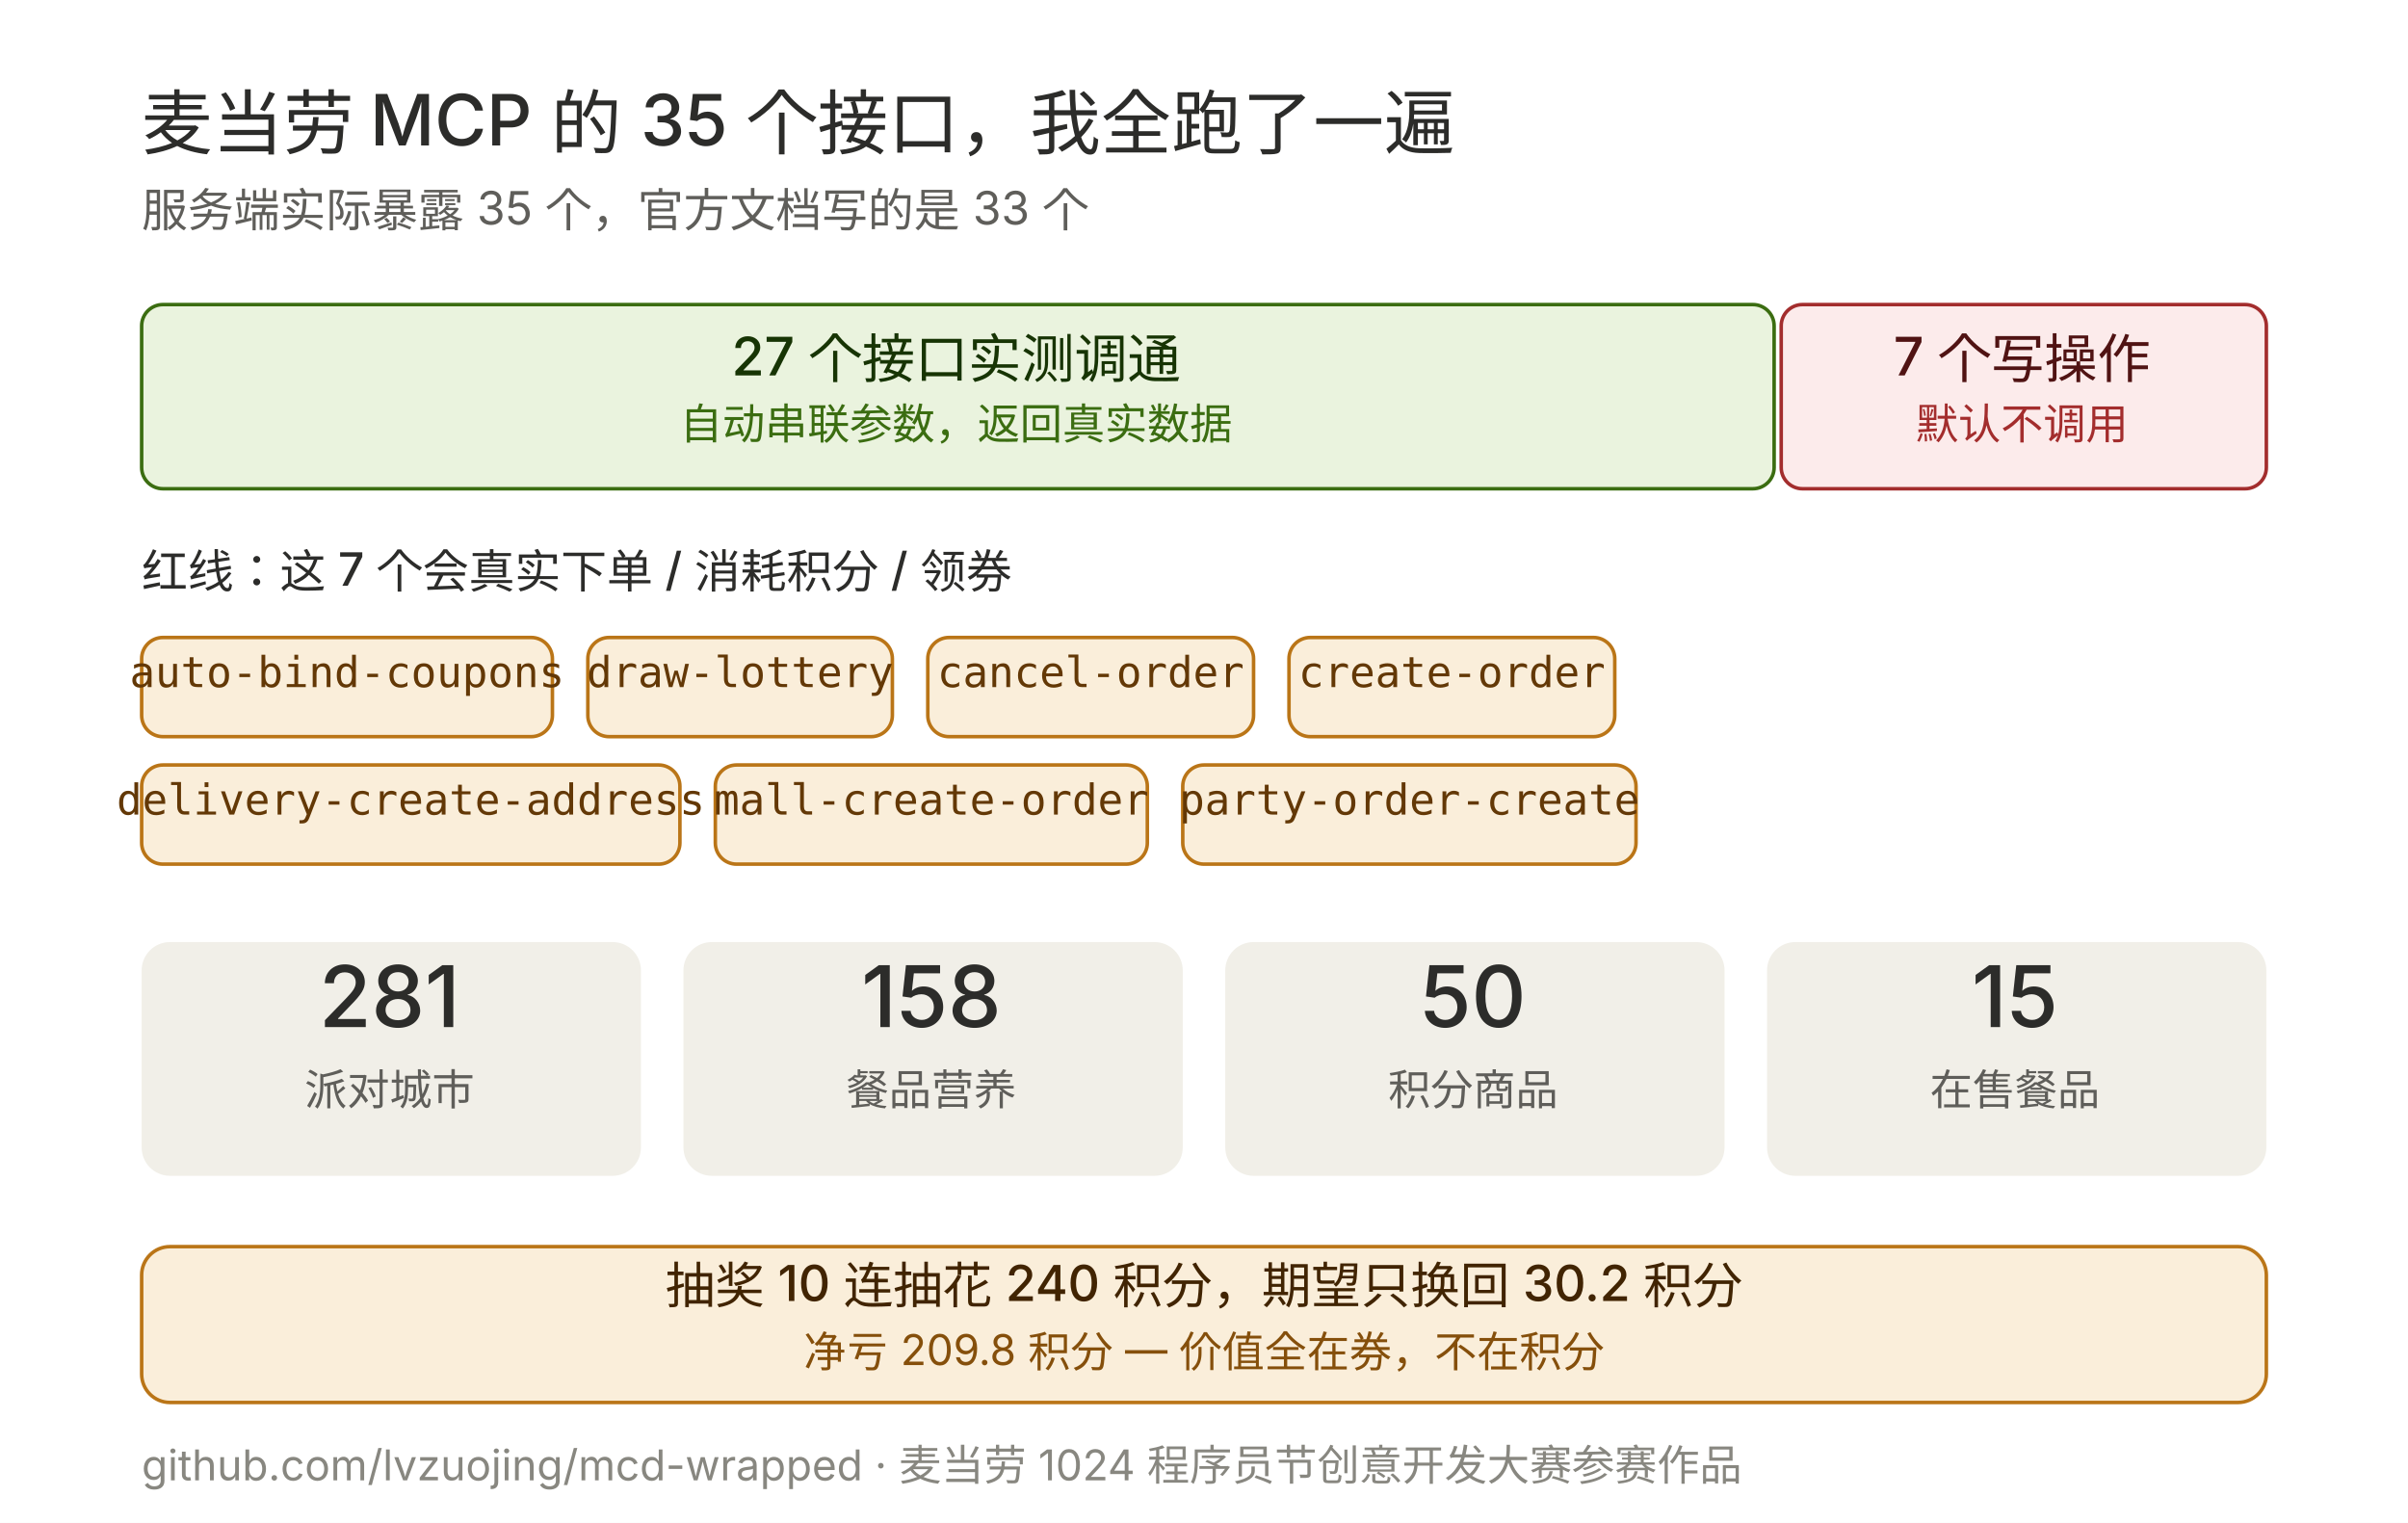
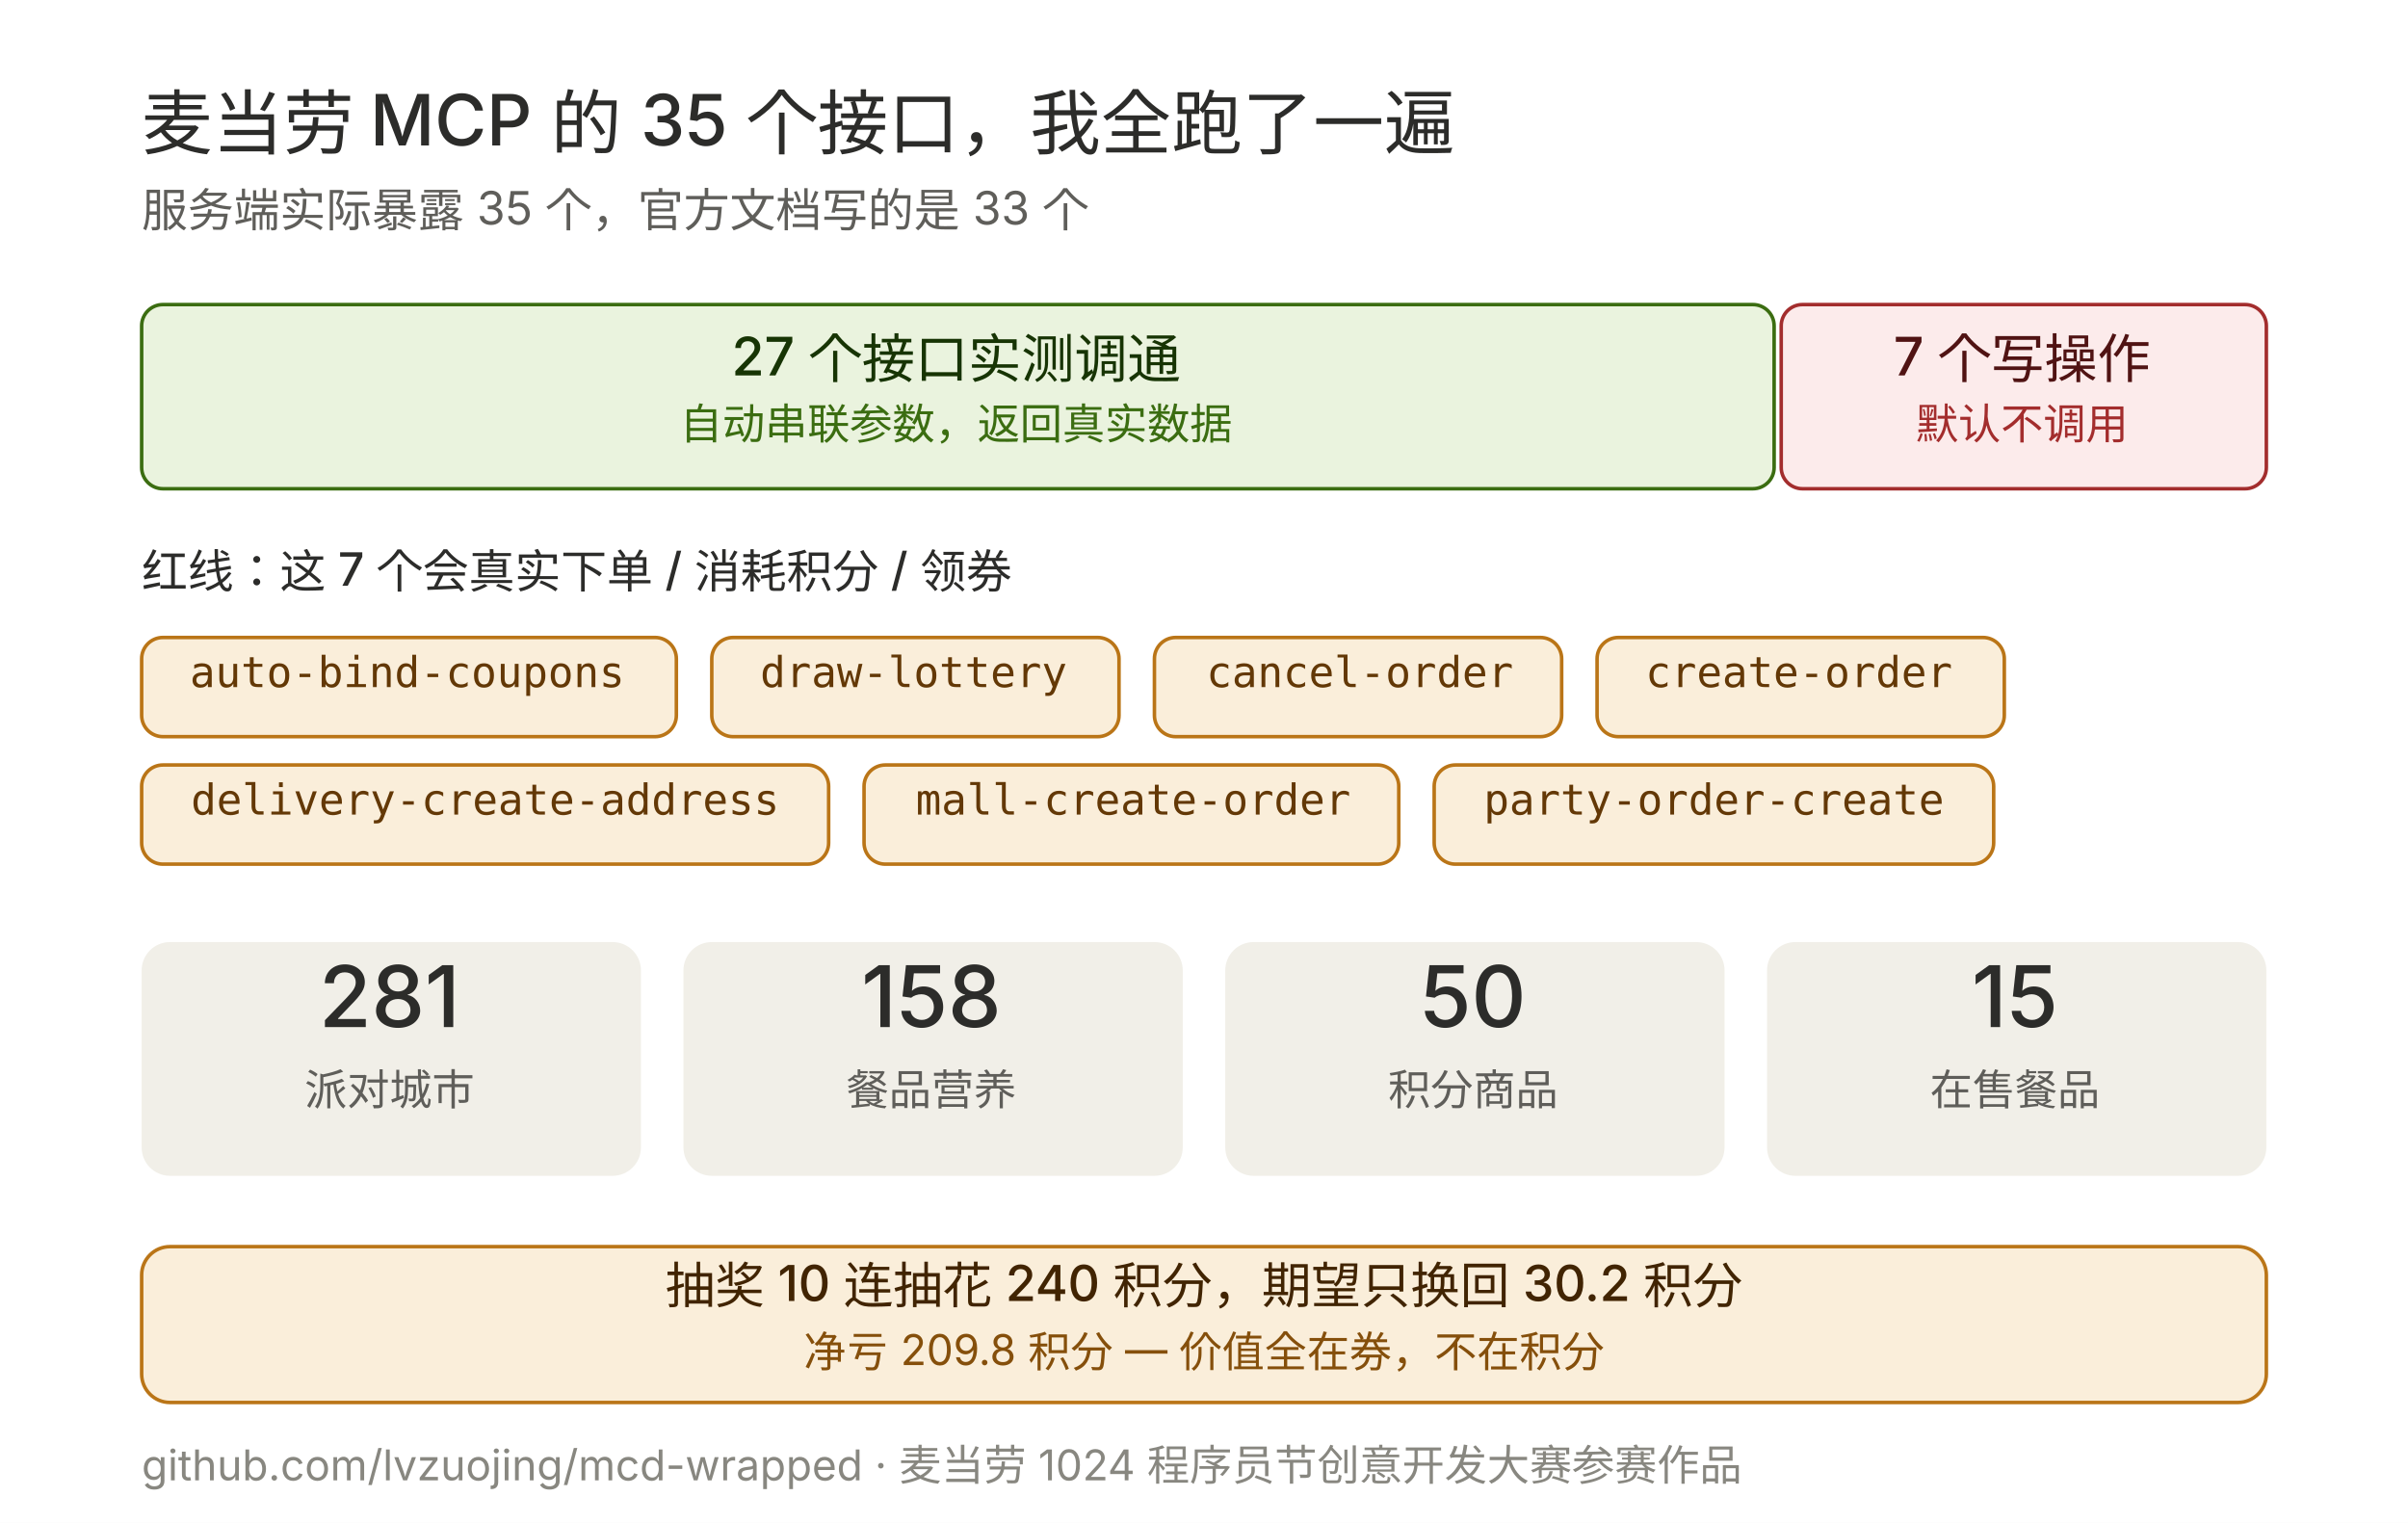
<svg xmlns="http://www.w3.org/2000/svg" viewBox="0 0 680 430" width="680" height="430" role="img">
  <rect width="680" height="430" fill="#FFFFFF" />
  <text x="40" y="42" font-family="-apple-system, BlinkMacSystemFont, 'PingFang SC', sans-serif" font-size="20" font-weight="500" fill="#2C2C2A">麦当劳 MCP 的 35 个接口，我全跑了一遍</text>
  <text x="40" y="64" font-family="-apple-system, BlinkMacSystemFont, 'PingFang SC', sans-serif" font-size="13" fill="#5F5E5A">服务端实际暴露 35 个，官方文档写的是 33 个</text>
  <rect x="40" y="86" width="461" height="52" rx="6" fill="#EAF3DE" stroke="#3B6D11" stroke-width="1" />
  <text x="270" y="106" text-anchor="middle" font-family="-apple-system, BlinkMacSystemFont, 'PingFang SC', sans-serif" font-size="15" font-weight="500" fill="#173404">27 个接口实测调通</text>
  <text x="270" y="124" text-anchor="middle" font-family="-apple-system, BlinkMacSystemFont, 'PingFang SC', sans-serif" font-size="12" fill="#3B6D11">自动串联参数，返回真实数据</text>
  <rect x="503" y="86" width="137" height="52" rx="6" fill="#FCEBEB" stroke="#A32D2D" stroke-width="1" />
  <text x="571" y="106" text-anchor="middle" font-family="-apple-system, BlinkMacSystemFont, 'PingFang SC', sans-serif" font-size="15" font-weight="500" fill="#501313">7 个写操作</text>
  <text x="571" y="124" text-anchor="middle" font-family="-apple-system, BlinkMacSystemFont, 'PingFang SC', sans-serif" font-size="12" fill="#A32D2D">默认不调用</text>
  <text x="40" y="166" font-family="-apple-system, BlinkMacSystemFont, 'PingFang SC', sans-serif" font-size="13" font-weight="500" fill="#2C2C2A">红线：这 7 个会真实下单 / 消耗积分 / 领券</text>
-   <rect x="40" y="180" width="116" height="28" rx="6" fill="#FAEEDA" stroke="#BA7517" stroke-width="1" />
-   <text x="98" y="194" text-anchor="middle" font-family="ui-monospace, SFMono-Regular, Menlo, monospace" font-size="12" fill="#633806">auto-bind-coupons</text>
-   <rect x="166" y="180" width="86" height="28" rx="6" fill="#FAEEDA" stroke="#BA7517" stroke-width="1" />
-   <text x="209" y="194" text-anchor="middle" font-family="ui-monospace, SFMono-Regular, Menlo, monospace" font-size="12" fill="#633806">draw-lottery</text>
-   <rect x="262" y="180" width="92" height="28" rx="6" fill="#FAEEDA" stroke="#BA7517" stroke-width="1" />
-   <text x="308" y="194" text-anchor="middle" font-family="ui-monospace, SFMono-Regular, Menlo, monospace" font-size="12" fill="#633806">cancel-order</text>
-   <rect x="364" y="180" width="92" height="28" rx="6" fill="#FAEEDA" stroke="#BA7517" stroke-width="1" />
-   <text x="410" y="194" text-anchor="middle" font-family="ui-monospace, SFMono-Regular, Menlo, monospace" font-size="12" fill="#633806">create-order</text>
-   <rect x="40" y="216" width="152" height="28" rx="6" fill="#FAEEDA" stroke="#BA7517" stroke-width="1" />
-   <text x="116" y="230" text-anchor="middle" font-family="ui-monospace, SFMono-Regular, Menlo, monospace" font-size="12" fill="#633806">delivery-create-address</text>
-   <rect x="202" y="216" width="122" height="28" rx="6" fill="#FAEEDA" stroke="#BA7517" stroke-width="1" />
-   <text x="263" y="230" text-anchor="middle" font-family="ui-monospace, SFMono-Regular, Menlo, monospace" font-size="12" fill="#633806">mall-create-order</text>
-   <rect x="334" y="216" width="128" height="28" rx="6" fill="#FAEEDA" stroke="#BA7517" stroke-width="1" />
-   <text x="398" y="230" text-anchor="middle" font-family="ui-monospace, SFMono-Regular, Menlo, monospace" font-size="12" fill="#633806">party-order-create</text>
+   <rect x="40" y="180" width="151" height="28" rx="6" fill="#FAEEDA" stroke="#BA7517" stroke-width="1" />
+   <text x="115" y="194" text-anchor="middle" font-family="ui-monospace, SFMono-Regular, Menlo, monospace" font-size="12" fill="#633806">auto-bind-coupons</text>
+   <rect x="201" y="180" width="115" height="28" rx="6" fill="#FAEEDA" stroke="#BA7517" stroke-width="1" />
+   <text x="258" y="194" text-anchor="middle" font-family="ui-monospace, SFMono-Regular, Menlo, monospace" font-size="12" fill="#633806">draw-lottery</text>
+   <rect x="326" y="180" width="115" height="28" rx="6" fill="#FAEEDA" stroke="#BA7517" stroke-width="1" />
+   <text x="384" y="194" text-anchor="middle" font-family="ui-monospace, SFMono-Regular, Menlo, monospace" font-size="12" fill="#633806">cancel-order</text>
+   <rect x="451" y="180" width="115" height="28" rx="6" fill="#FAEEDA" stroke="#BA7517" stroke-width="1" />
+   <text x="508" y="194" text-anchor="middle" font-family="ui-monospace, SFMono-Regular, Menlo, monospace" font-size="12" fill="#633806">create-order</text>
+   <rect x="40" y="216" width="194" height="28" rx="6" fill="#FAEEDA" stroke="#BA7517" stroke-width="1" />
+   <text x="137" y="230" text-anchor="middle" font-family="ui-monospace, SFMono-Regular, Menlo, monospace" font-size="12" fill="#633806">delivery-create-address</text>
+   <rect x="244" y="216" width="151" height="28" rx="6" fill="#FAEEDA" stroke="#BA7517" stroke-width="1" />
+   <text x="320" y="230" text-anchor="middle" font-family="ui-monospace, SFMono-Regular, Menlo, monospace" font-size="12" fill="#633806">mall-create-order</text>
+   <rect x="405" y="216" width="158" height="28" rx="6" fill="#FAEEDA" stroke="#BA7517" stroke-width="1" />
+   <text x="484" y="230" text-anchor="middle" font-family="ui-monospace, SFMono-Regular, Menlo, monospace" font-size="12" fill="#633806">party-order-create</text>
  <rect x="40" y="266" width="141" height="66" rx="8" fill="#F1EFE8" />
  <text x="110" y="290" text-anchor="middle" font-family="-apple-system, BlinkMacSystemFont, 'PingFang SC', sans-serif" font-size="24" font-weight="500" fill="#2C2C2A">281</text>
  <text x="110" y="312" text-anchor="middle" font-family="-apple-system, BlinkMacSystemFont, 'PingFang SC', sans-serif" font-size="12" fill="#5F5E5A">派对城市</text>
  <rect x="193" y="266" width="141" height="66" rx="8" fill="#F1EFE8" />
  <text x="263" y="290" text-anchor="middle" font-family="-apple-system, BlinkMacSystemFont, 'PingFang SC', sans-serif" font-size="24" font-weight="500" fill="#2C2C2A">158</text>
  <text x="263" y="312" text-anchor="middle" font-family="-apple-system, BlinkMacSystemFont, 'PingFang SC', sans-serif" font-size="12" fill="#5F5E5A">餐品营养</text>
  <rect x="346" y="266" width="141" height="66" rx="8" fill="#F1EFE8" />
  <text x="416" y="290" text-anchor="middle" font-family="-apple-system, BlinkMacSystemFont, 'PingFang SC', sans-serif" font-size="24" font-weight="500" fill="#2C2C2A">50</text>
  <text x="416" y="312" text-anchor="middle" font-family="-apple-system, BlinkMacSystemFont, 'PingFang SC', sans-serif" font-size="12" fill="#5F5E5A">积分商品</text>
  <rect x="499" y="266" width="141" height="66" rx="8" fill="#F1EFE8" />
  <text x="569" y="290" text-anchor="middle" font-family="-apple-system, BlinkMacSystemFont, 'PingFang SC', sans-serif" font-size="24" font-weight="500" fill="#2C2C2A">15</text>
  <text x="569" y="312" text-anchor="middle" font-family="-apple-system, BlinkMacSystemFont, 'PingFang SC', sans-serif" font-size="12" fill="#5F5E5A">在售餐品</text>
  <rect x="40" y="352" width="600" height="44" rx="8" fill="#FAEEDA" stroke="#BA7517" stroke-width="1" />
  <text x="340" y="368" text-anchor="middle" font-family="-apple-system, BlinkMacSystemFont, 'PingFang SC', sans-serif" font-size="14" font-weight="500" fill="#412402">抽奖 10 连抽花 240 积分，期望只换回 30.2 积分</text>
  <text x="340" y="386" text-anchor="middle" font-family="-apple-system, BlinkMacSystemFont, 'PingFang SC', sans-serif" font-size="12" fill="#854F0B">净亏 209.8 积分 — 价值全在券，不在积分</text>
  <text x="40" y="418" font-family="-apple-system, BlinkMacSystemFont, 'PingFang SC', sans-serif" font-size="12" fill="#888780">github.com/lvzuojing/mcd-wrapped · 麦当劳 1024 程序员节创意开发大赛参赛作品</text>
</svg>
